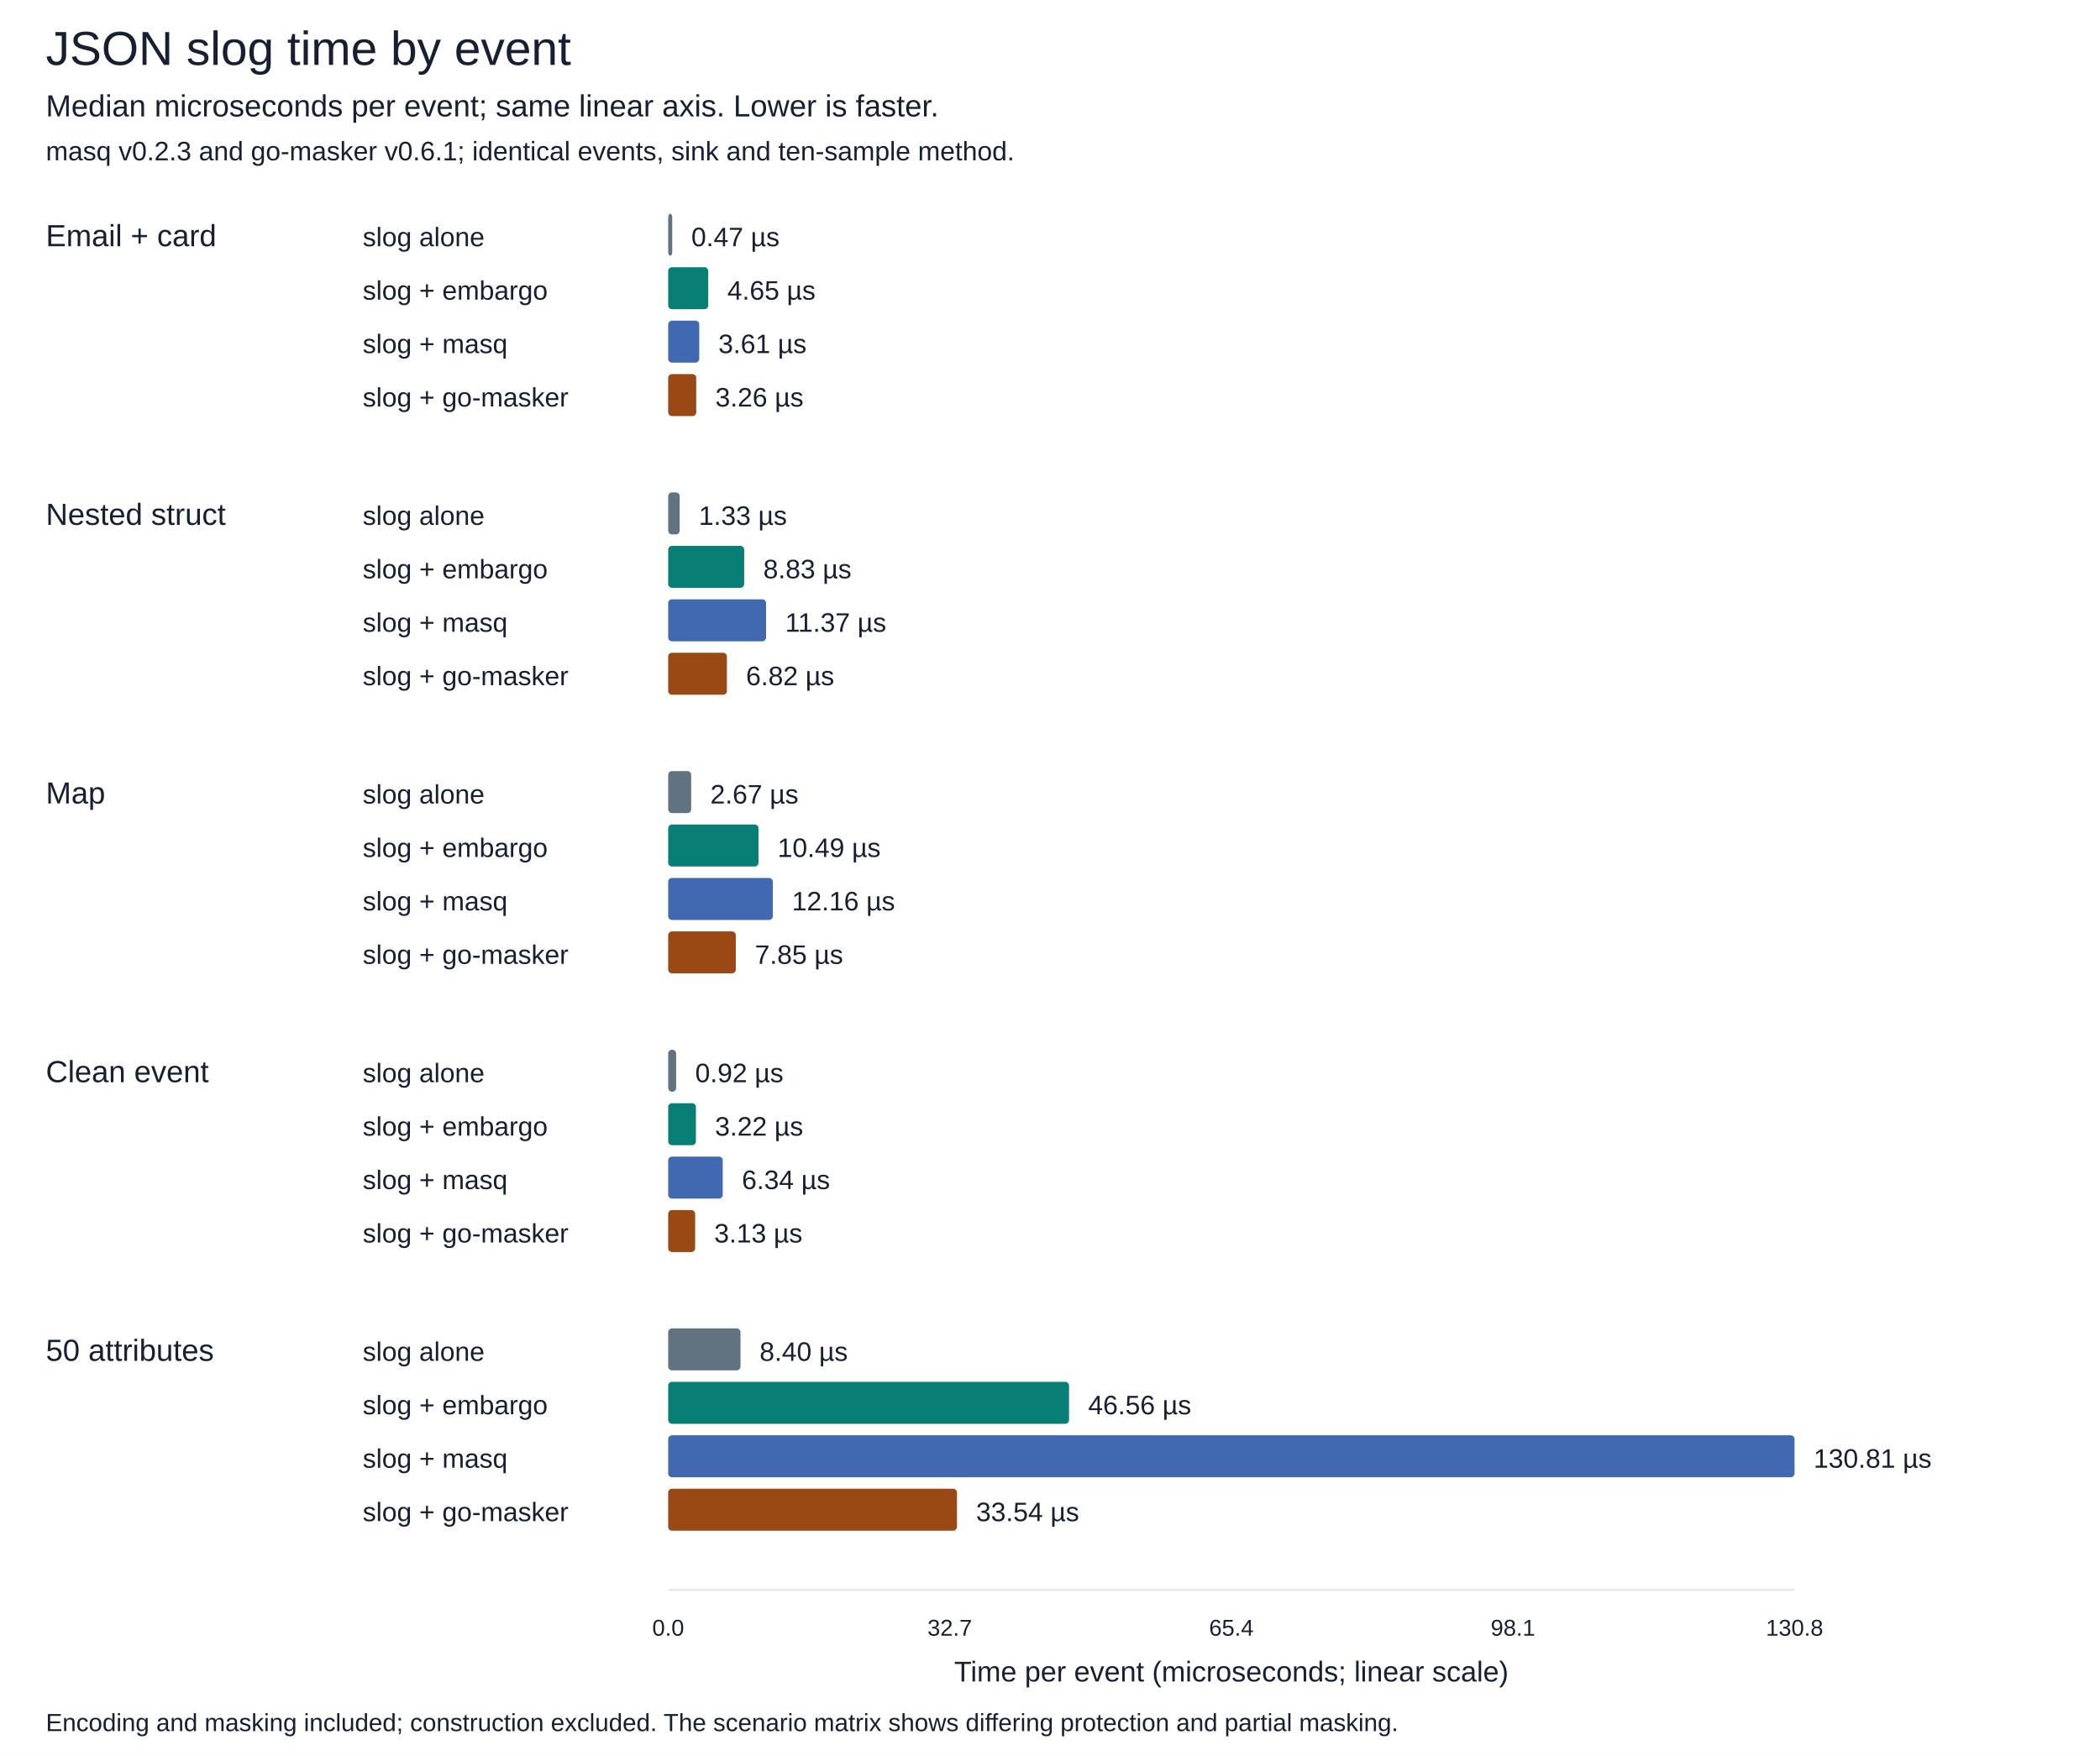
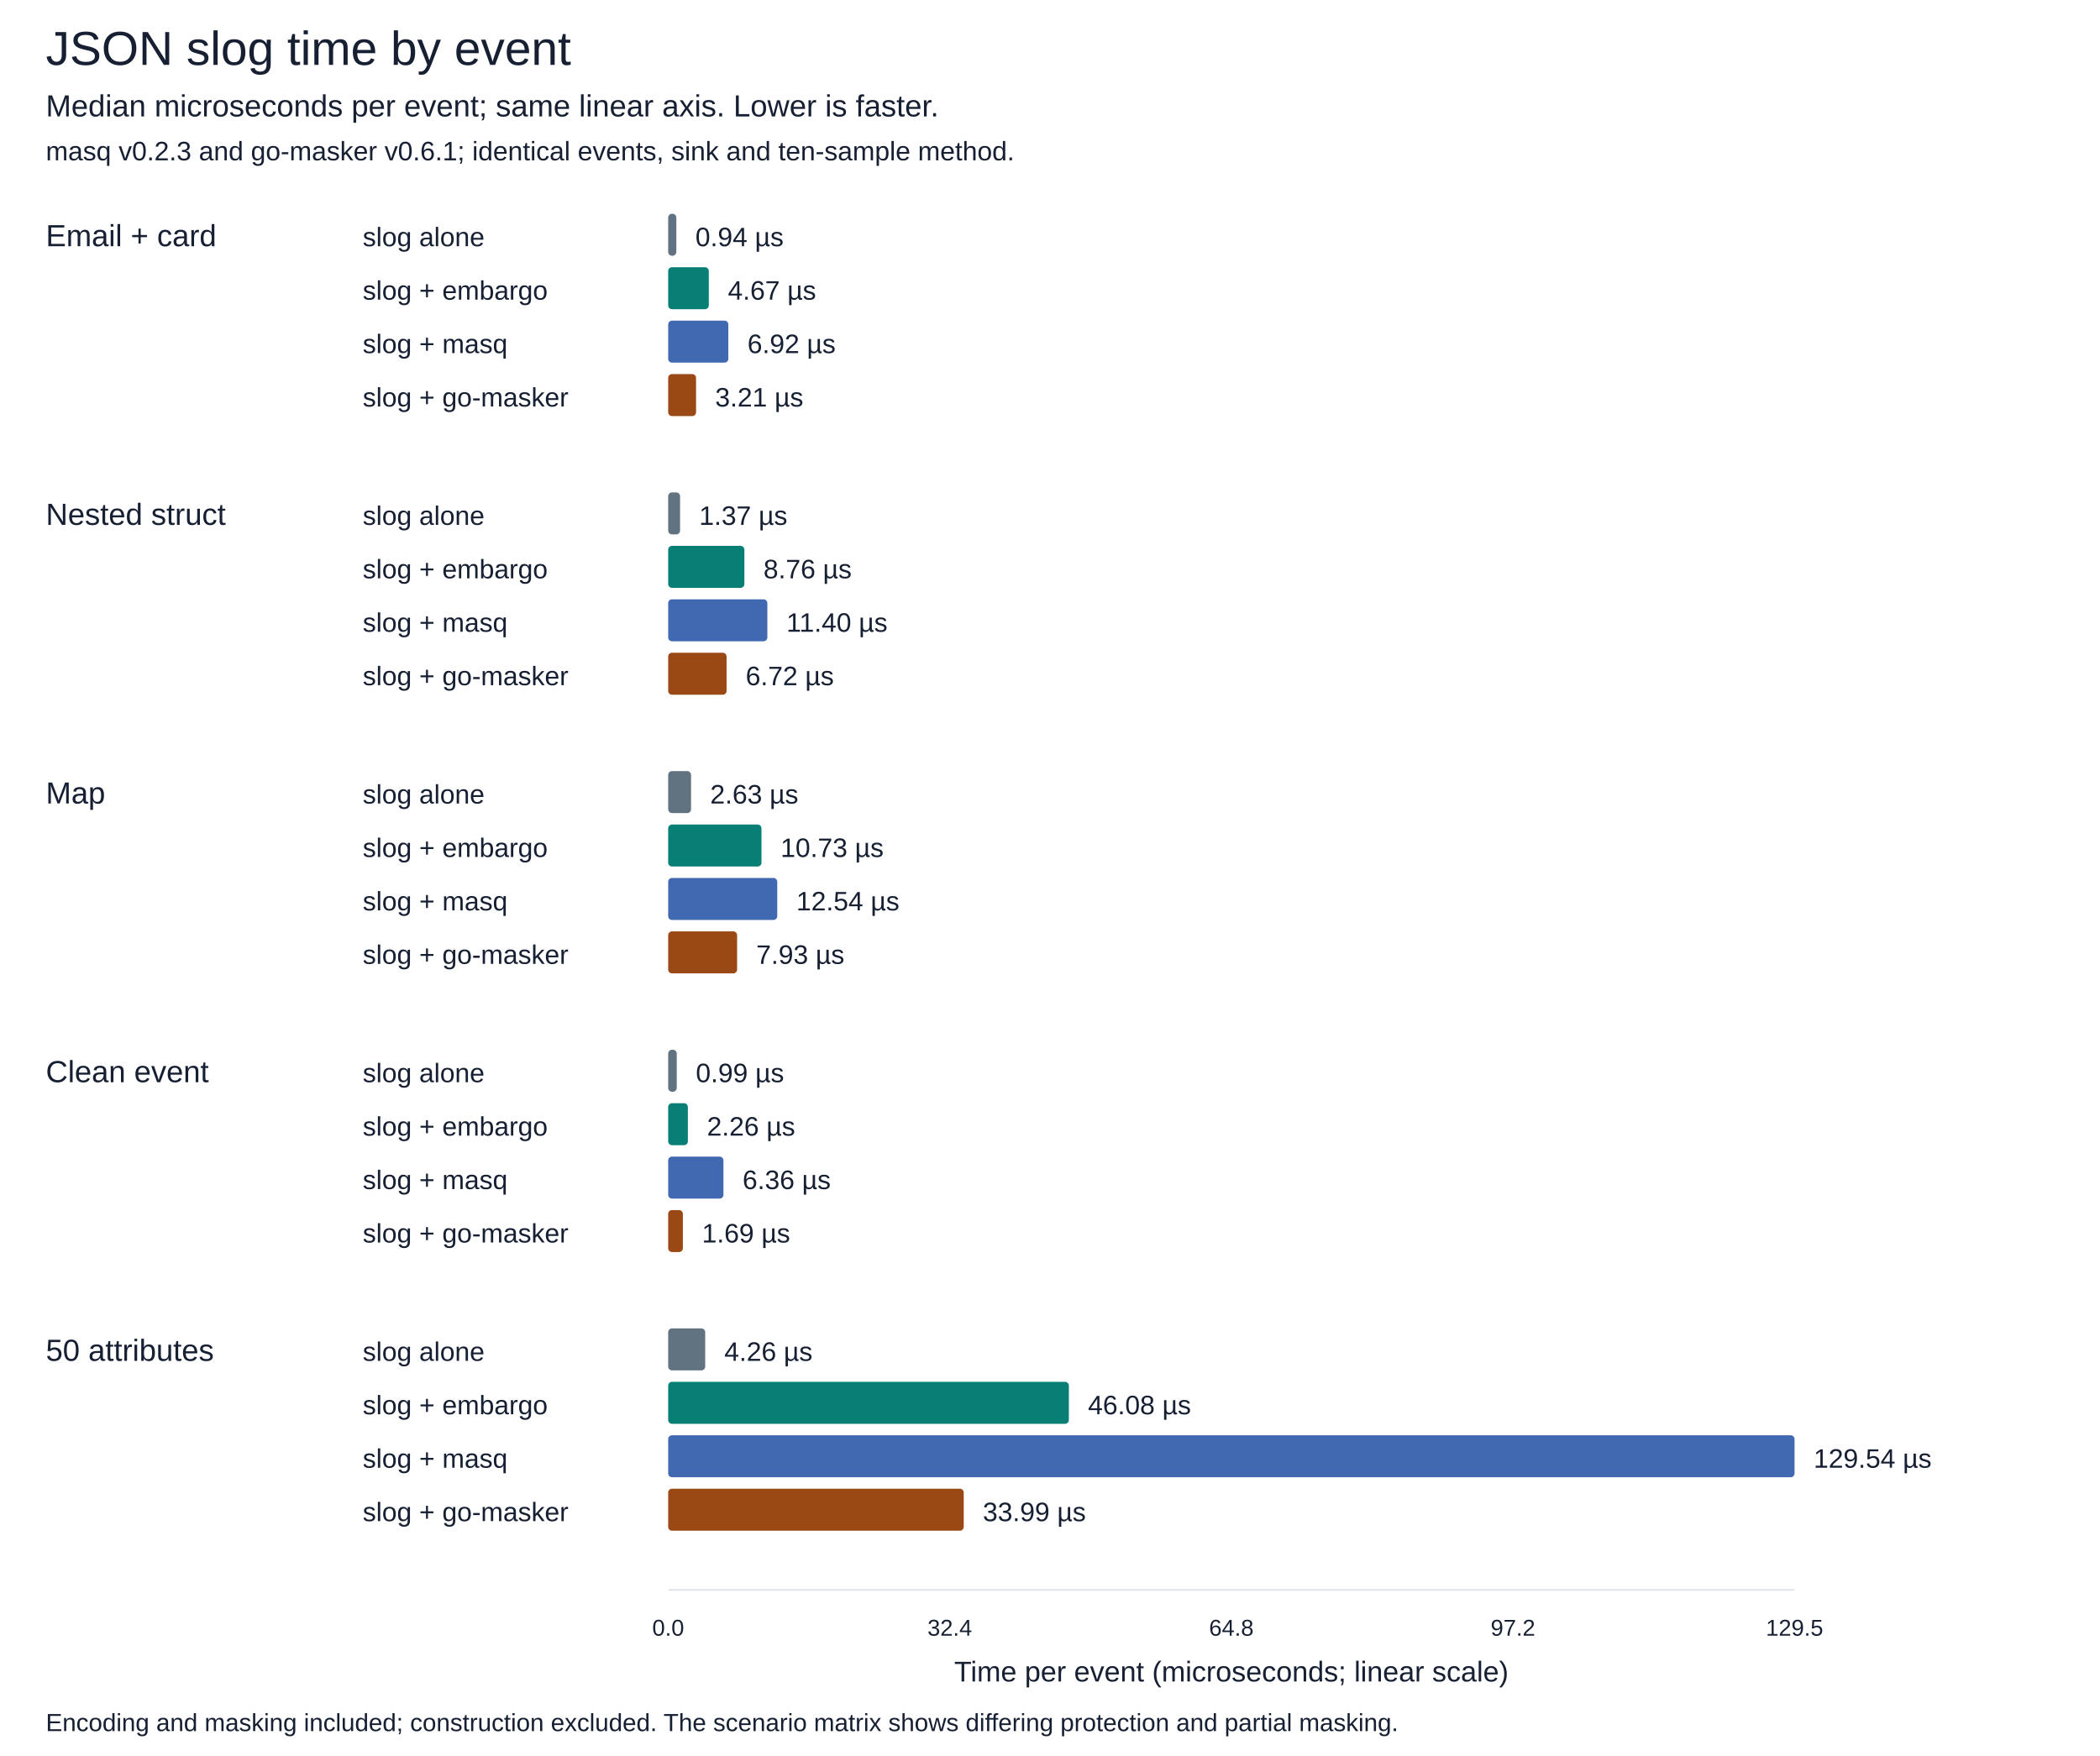
<svg xmlns="http://www.w3.org/2000/svg" width="1100" height="920" viewBox="0 0 1100 920" role="img">
  <rect width="100%" height="100%" fill="white" />
  <g font-family="Arial, sans-serif" font-size="15" fill="#172033">
    <text x="24" y="34" font-size="25" fill="#172033" text-anchor="start">JSON slog time by event</text>
    <text x="24" y="61" font-size="16" fill="#172033" text-anchor="start">Median microseconds per event; same linear axis. Lower is faster.</text>
    <text x="24" y="84" font-size="14" fill="#172033" text-anchor="start">masq v0.2.3 and go-masker v0.6.1; identical events, sink and ten-sample method.</text>
    <text x="24" y="129" font-size="16" fill="#172033" text-anchor="start">Email + card</text>
    <text x="190" y="129" font-size="14" fill="#172033" text-anchor="start">slog alone</text>
-     <rect x="350" y="112" width="2.12" height="22" rx="2" fill="#617281" />
-     <text x="362.12" y="129" font-size="14" fill="#172033" text-anchor="start">0.47 µs</text>
+     <rect x="350" y="112" width="4.27" height="22" rx="2" fill="#617281" />
+     <text x="364.27" y="129" font-size="14" fill="#172033" text-anchor="start">0.94 µs</text>
    <text x="190" y="157" font-size="14" fill="#172033" text-anchor="start">slog + embargo</text>
-     <rect x="350" y="140" width="20.98" height="22" rx="2" fill="#087f75" />
-     <text x="380.98" y="157" font-size="14" fill="#172033" text-anchor="start">4.65 µs</text>
+     <rect x="350" y="140" width="21.27" height="22" rx="2" fill="#087f75" />
+     <text x="381.27" y="157" font-size="14" fill="#172033" text-anchor="start">4.67 µs</text>
    <text x="190" y="185" font-size="14" fill="#172033" text-anchor="start">slog + masq</text>
-     <rect x="350" y="168" width="16.27" height="22" rx="2" fill="#4169b1" />
-     <text x="376.27" y="185" font-size="14" fill="#172033" text-anchor="start">3.61 µs</text>
+     <rect x="350" y="168" width="31.51" height="22" rx="2" fill="#4169b1" />
+     <text x="391.51" y="185" font-size="14" fill="#172033" text-anchor="start">6.92 µs</text>
    <text x="190" y="213" font-size="14" fill="#172033" text-anchor="start">slog + go-masker</text>
-     <rect x="350" y="196" width="14.69" height="22" rx="2" fill="#9a4814" />
-     <text x="374.69" y="213" font-size="14" fill="#172033" text-anchor="start">3.26 µs</text>
+     <rect x="350" y="196" width="14.60" height="22" rx="2" fill="#9a4814" />
+     <text x="374.6" y="213" font-size="14" fill="#172033" text-anchor="start">3.21 µs</text>
    <text x="24" y="275" font-size="16" fill="#172033" text-anchor="start">Nested struct</text>
    <text x="190" y="275" font-size="14" fill="#172033" text-anchor="start">slog alone</text>
-     <rect x="350" y="258" width="6.01" height="22" rx="2" fill="#617281" />
-     <text x="366.01" y="275" font-size="14" fill="#172033" text-anchor="start">1.33 µs</text>
+     <rect x="350" y="258" width="6.23" height="22" rx="2" fill="#617281" />
+     <text x="366.23" y="275" font-size="14" fill="#172033" text-anchor="start">1.37 µs</text>
    <text x="190" y="303" font-size="14" fill="#172033" text-anchor="start">slog + embargo</text>
-     <rect x="350" y="286" width="39.81" height="22" rx="2" fill="#087f75" />
-     <text x="399.81" y="303" font-size="14" fill="#172033" text-anchor="start">8.83 µs</text>
+     <rect x="350" y="286" width="39.91" height="22" rx="2" fill="#087f75" />
+     <text x="399.91" y="303" font-size="14" fill="#172033" text-anchor="start">8.76 µs</text>
    <text x="190" y="331" font-size="14" fill="#172033" text-anchor="start">slog + masq</text>
-     <rect x="350" y="314" width="51.28" height="22" rx="2" fill="#4169b1" />
-     <text x="411.28" y="331" font-size="14" fill="#172033" text-anchor="start">11.37 µs</text>
+     <rect x="350" y="314" width="51.94" height="22" rx="2" fill="#4169b1" />
+     <text x="411.94" y="331" font-size="14" fill="#172033" text-anchor="start">11.40 µs</text>
    <text x="190" y="359" font-size="14" fill="#172033" text-anchor="start">slog + go-masker</text>
-     <rect x="350" y="342" width="30.76" height="22" rx="2" fill="#9a4814" />
-     <text x="390.76" y="359" font-size="14" fill="#172033" text-anchor="start">6.82 µs</text>
+     <rect x="350" y="342" width="30.59" height="22" rx="2" fill="#9a4814" />
+     <text x="390.59" y="359" font-size="14" fill="#172033" text-anchor="start">6.72 µs</text>
    <text x="24" y="421" font-size="16" fill="#172033" text-anchor="start">Map</text>
    <text x="190" y="421" font-size="14" fill="#172033" text-anchor="start">slog alone</text>
-     <rect x="350" y="404" width="12.05" height="22" rx="2" fill="#617281" />
-     <text x="372.05" y="421" font-size="14" fill="#172033" text-anchor="start">2.67 µs</text>
+     <rect x="350" y="404" width="11.98" height="22" rx="2" fill="#617281" />
+     <text x="371.98" y="421" font-size="14" fill="#172033" text-anchor="start">2.63 µs</text>
    <text x="190" y="449" font-size="14" fill="#172033" text-anchor="start">slog + embargo</text>
-     <rect x="350" y="432" width="47.31" height="22" rx="2" fill="#087f75" />
-     <text x="407.31" y="449" font-size="14" fill="#172033" text-anchor="start">10.49 µs</text>
+     <rect x="350" y="432" width="48.87" height="22" rx="2" fill="#087f75" />
+     <text x="408.87" y="449" font-size="14" fill="#172033" text-anchor="start">10.73 µs</text>
    <text x="190" y="477" font-size="14" fill="#172033" text-anchor="start">slog + masq</text>
-     <rect x="350" y="460" width="54.82" height="22" rx="2" fill="#4169b1" />
-     <text x="414.82" y="477" font-size="14" fill="#172033" text-anchor="start">12.16 µs</text>
+     <rect x="350" y="460" width="57.13" height="22" rx="2" fill="#4169b1" />
+     <text x="417.13" y="477" font-size="14" fill="#172033" text-anchor="start">12.54 µs</text>
    <text x="190" y="505" font-size="14" fill="#172033" text-anchor="start">slog + go-masker</text>
-     <rect x="350" y="488" width="35.42" height="22" rx="2" fill="#9a4814" />
-     <text x="395.42" y="505" font-size="14" fill="#172033" text-anchor="start">7.85 µs</text>
+     <rect x="350" y="488" width="36.10" height="22" rx="2" fill="#9a4814" />
+     <text x="396.1" y="505" font-size="14" fill="#172033" text-anchor="start">7.93 µs</text>
    <text x="24" y="567" font-size="16" fill="#172033" text-anchor="start">Clean event</text>
    <text x="190" y="567" font-size="14" fill="#172033" text-anchor="start">slog alone</text>
-     <rect x="350" y="550" width="4.16" height="22" rx="2" fill="#617281" />
-     <text x="364.16" y="567" font-size="14" fill="#172033" text-anchor="start">0.92 µs</text>
+     <rect x="350" y="550" width="4.49" height="22" rx="2" fill="#617281" />
+     <text x="364.49" y="567" font-size="14" fill="#172033" text-anchor="start">0.99 µs</text>
    <text x="190" y="595" font-size="14" fill="#172033" text-anchor="start">slog + embargo</text>
-     <rect x="350" y="578" width="14.52" height="22" rx="2" fill="#087f75" />
-     <text x="374.52" y="595" font-size="14" fill="#172033" text-anchor="start">3.22 µs</text>
+     <rect x="350" y="578" width="10.31" height="22" rx="2" fill="#087f75" />
+     <text x="370.31" y="595" font-size="14" fill="#172033" text-anchor="start">2.26 µs</text>
    <text x="190" y="623" font-size="14" fill="#172033" text-anchor="start">slog + masq</text>
-     <rect x="350" y="606" width="28.58" height="22" rx="2" fill="#4169b1" />
-     <text x="388.58" y="623" font-size="14" fill="#172033" text-anchor="start">6.34 µs</text>
+     <rect x="350" y="606" width="28.95" height="22" rx="2" fill="#4169b1" />
+     <text x="388.95" y="623" font-size="14" fill="#172033" text-anchor="start">6.36 µs</text>
    <text x="190" y="651" font-size="14" fill="#172033" text-anchor="start">slog + go-masker</text>
-     <rect x="350" y="634" width="14.12" height="22" rx="2" fill="#9a4814" />
-     <text x="374.12" y="651" font-size="14" fill="#172033" text-anchor="start">3.13 µs</text>
+     <rect x="350" y="634" width="7.69" height="22" rx="2" fill="#9a4814" />
+     <text x="367.69" y="651" font-size="14" fill="#172033" text-anchor="start">1.69 µs</text>
    <text x="24" y="713" font-size="16" fill="#172033" text-anchor="start">50 attributes</text>
    <text x="190" y="713" font-size="14" fill="#172033" text-anchor="start">slog alone</text>
-     <rect x="350" y="696" width="37.88" height="22" rx="2" fill="#617281" />
-     <text x="397.88" y="713" font-size="14" fill="#172033" text-anchor="start">8.40 µs</text>
+     <rect x="350" y="696" width="19.39" height="22" rx="2" fill="#617281" />
+     <text x="379.39" y="713" font-size="14" fill="#172033" text-anchor="start">4.26 µs</text>
    <text x="190" y="741" font-size="14" fill="#172033" text-anchor="start">slog + embargo</text>
-     <rect x="350" y="724" width="209.98" height="22" rx="2" fill="#087f75" />
-     <text x="569.98" y="741" font-size="14" fill="#172033" text-anchor="start">46.56 µs</text>
+     <rect x="350" y="724" width="209.88" height="22" rx="2" fill="#087f75" />
+     <text x="569.88" y="741" font-size="14" fill="#172033" text-anchor="start">46.08 µs</text>
    <text x="190" y="769" font-size="14" fill="#172033" text-anchor="start">slog + masq</text>
    <rect x="350" y="752" width="590.00" height="22" rx="2" fill="#4169b1" />
-     <text x="950.0" y="769" font-size="14" fill="#172033" text-anchor="start">130.81 µs</text>
+     <text x="950.0" y="769" font-size="14" fill="#172033" text-anchor="start">129.54 µs</text>
    <text x="190" y="797" font-size="14" fill="#172033" text-anchor="start">slog + go-masker</text>
-     <rect x="350" y="780" width="151.28" height="22" rx="2" fill="#9a4814" />
-     <text x="511.28" y="797" font-size="14" fill="#172033" text-anchor="start">33.54 µs</text>
+     <rect x="350" y="780" width="154.81" height="22" rx="2" fill="#9a4814" />
+     <text x="514.81" y="797" font-size="14" fill="#172033" text-anchor="start">33.99 µs</text>
    <path d="M350,833 L940,833" stroke="#e1e5ec" />
    <text x="350.0" y="857" font-size="12" fill="#172033" text-anchor="middle">0.0</text>
-     <text x="497.5" y="857" font-size="12" fill="#172033" text-anchor="middle">32.7</text>
-     <text x="645.0" y="857" font-size="12" fill="#172033" text-anchor="middle">65.4</text>
-     <text x="792.5" y="857" font-size="12" fill="#172033" text-anchor="middle">98.1</text>
-     <text x="940.0" y="857" font-size="12" fill="#172033" text-anchor="middle">130.8</text>
+     <text x="497.5" y="857" font-size="12" fill="#172033" text-anchor="middle">32.4</text>
+     <text x="645.0" y="857" font-size="12" fill="#172033" text-anchor="middle">64.8</text>
+     <text x="792.5" y="857" font-size="12" fill="#172033" text-anchor="middle">97.2</text>
+     <text x="940.0" y="857" font-size="12" fill="#172033" text-anchor="middle">129.5</text>
    <text x="645" y="881" font-size="15" fill="#172033" text-anchor="middle">Time per event (microseconds; linear scale)</text>
    <text x="24" y="907" font-size="13" fill="#172033" text-anchor="start">Encoding and masking included; construction excluded. The scenario matrix shows differing protection and partial masking.</text>
  </g>
</svg>
